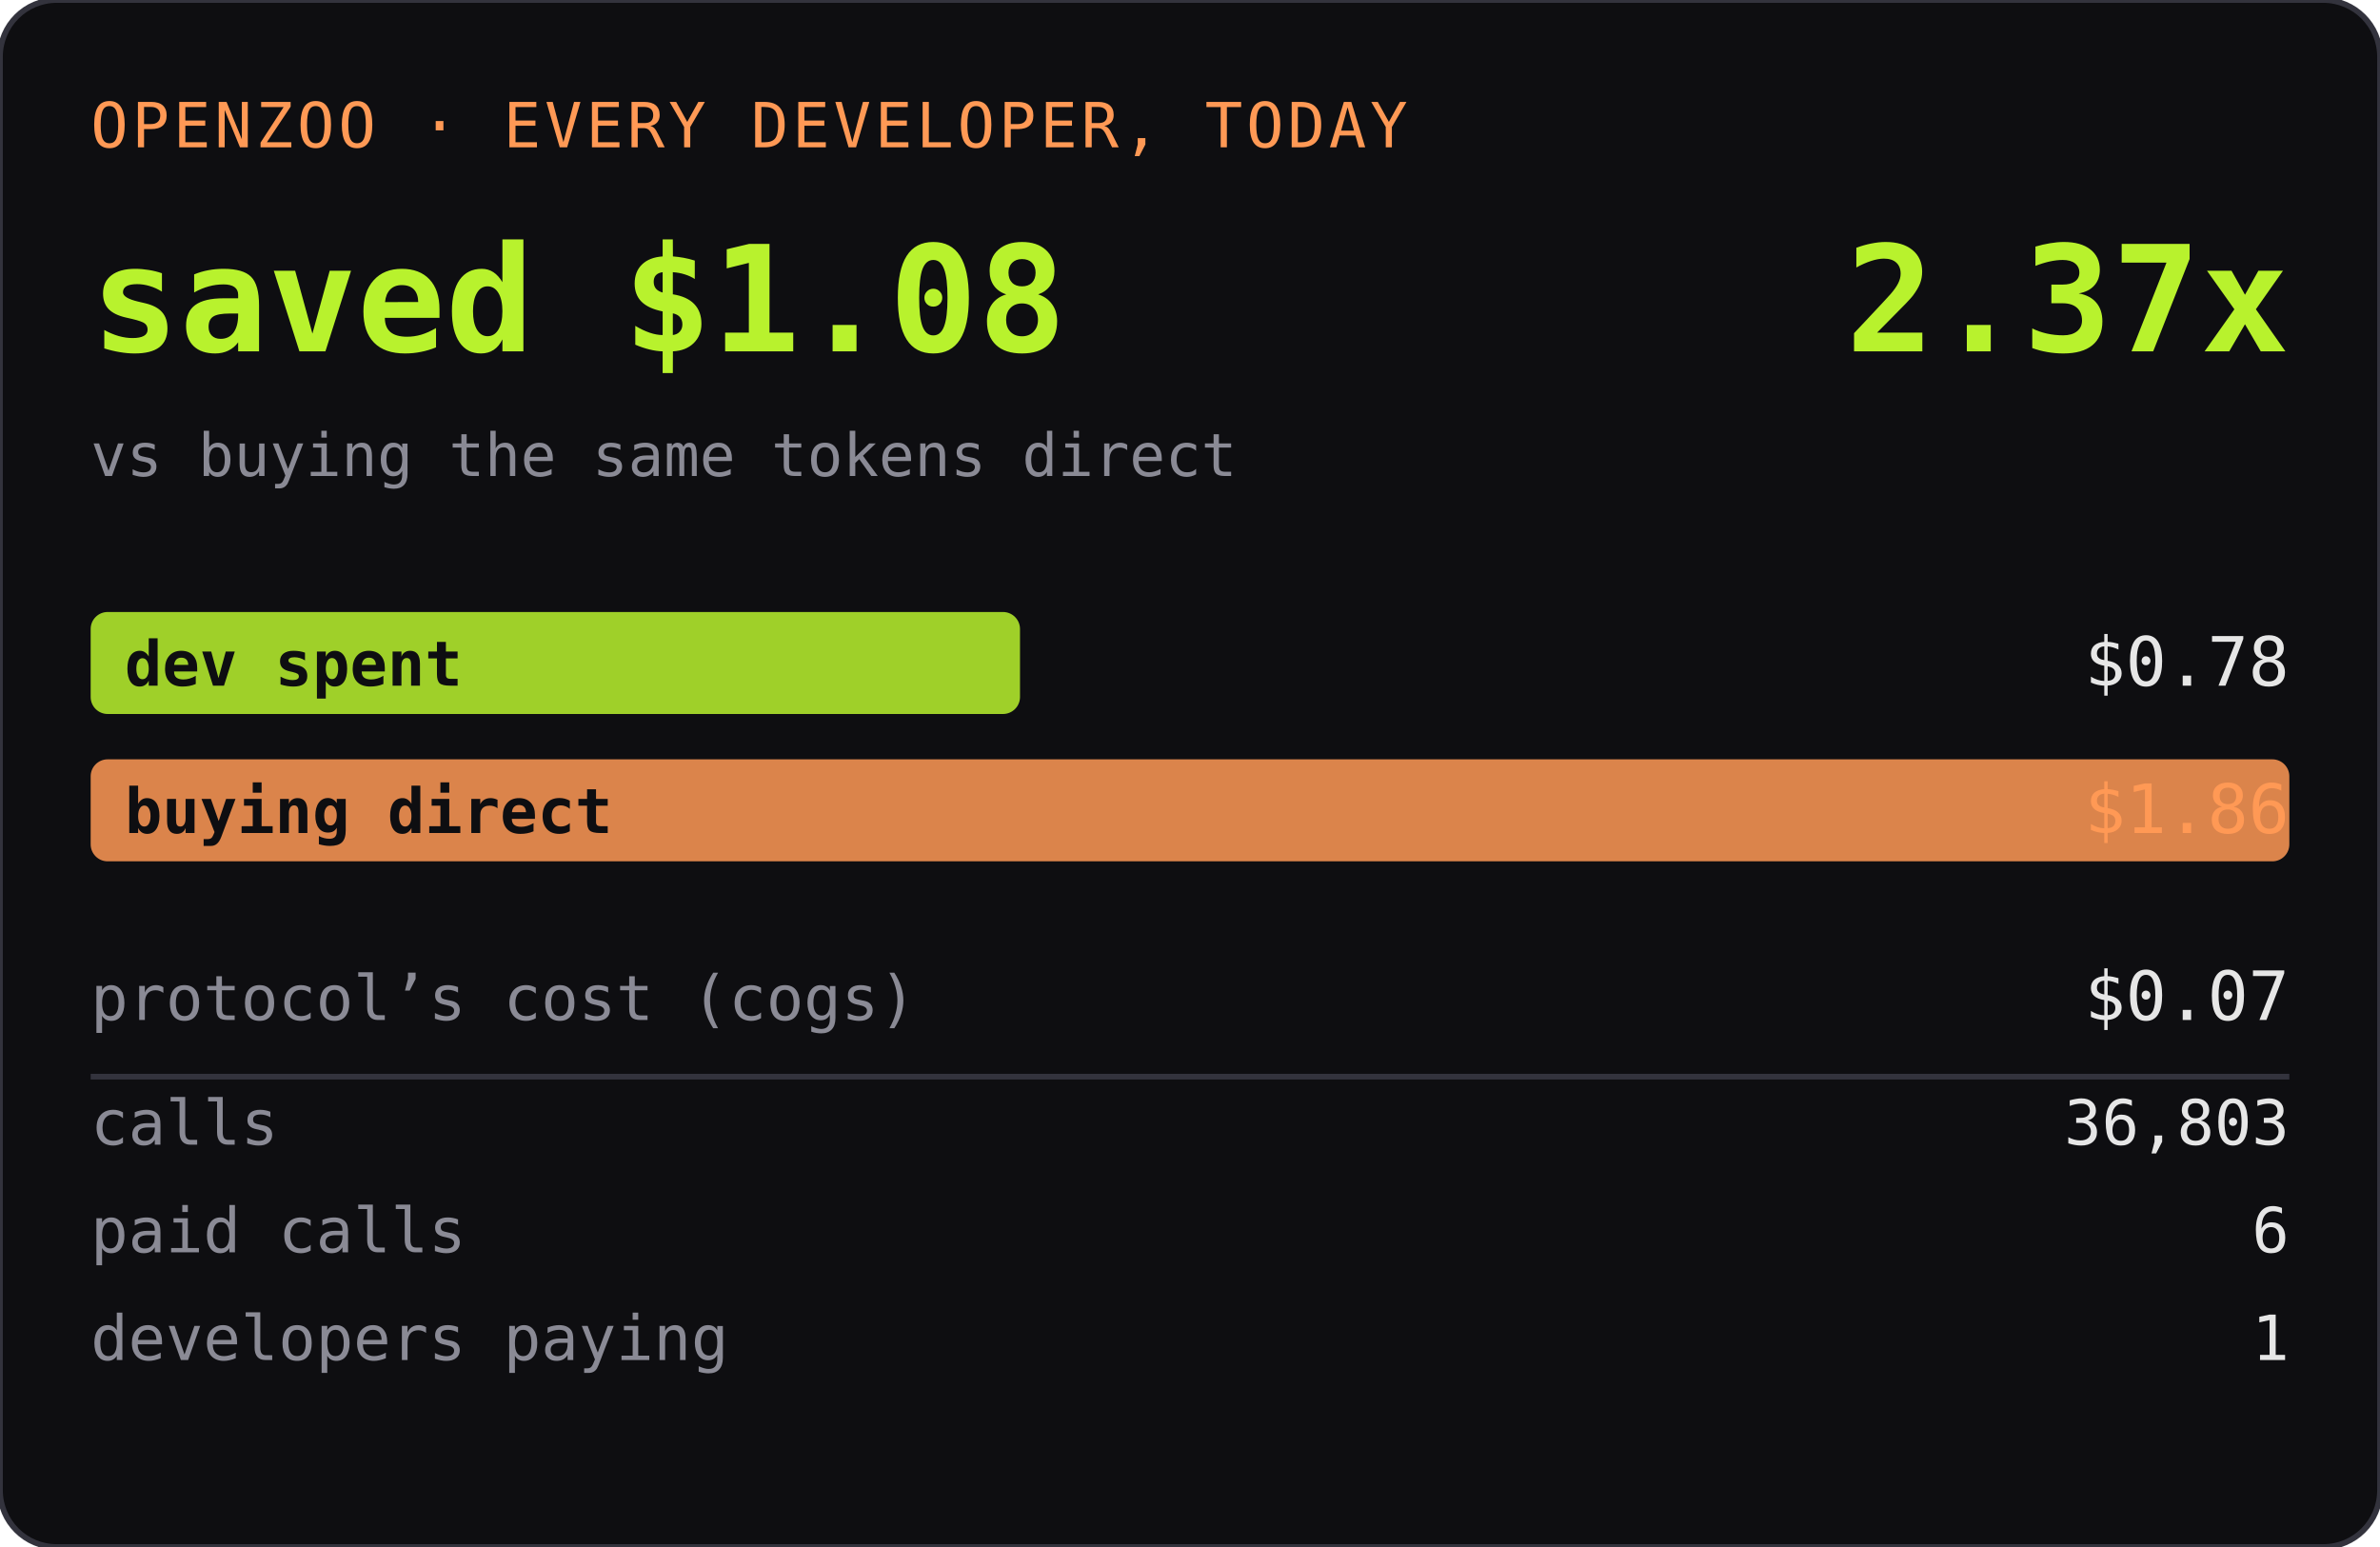
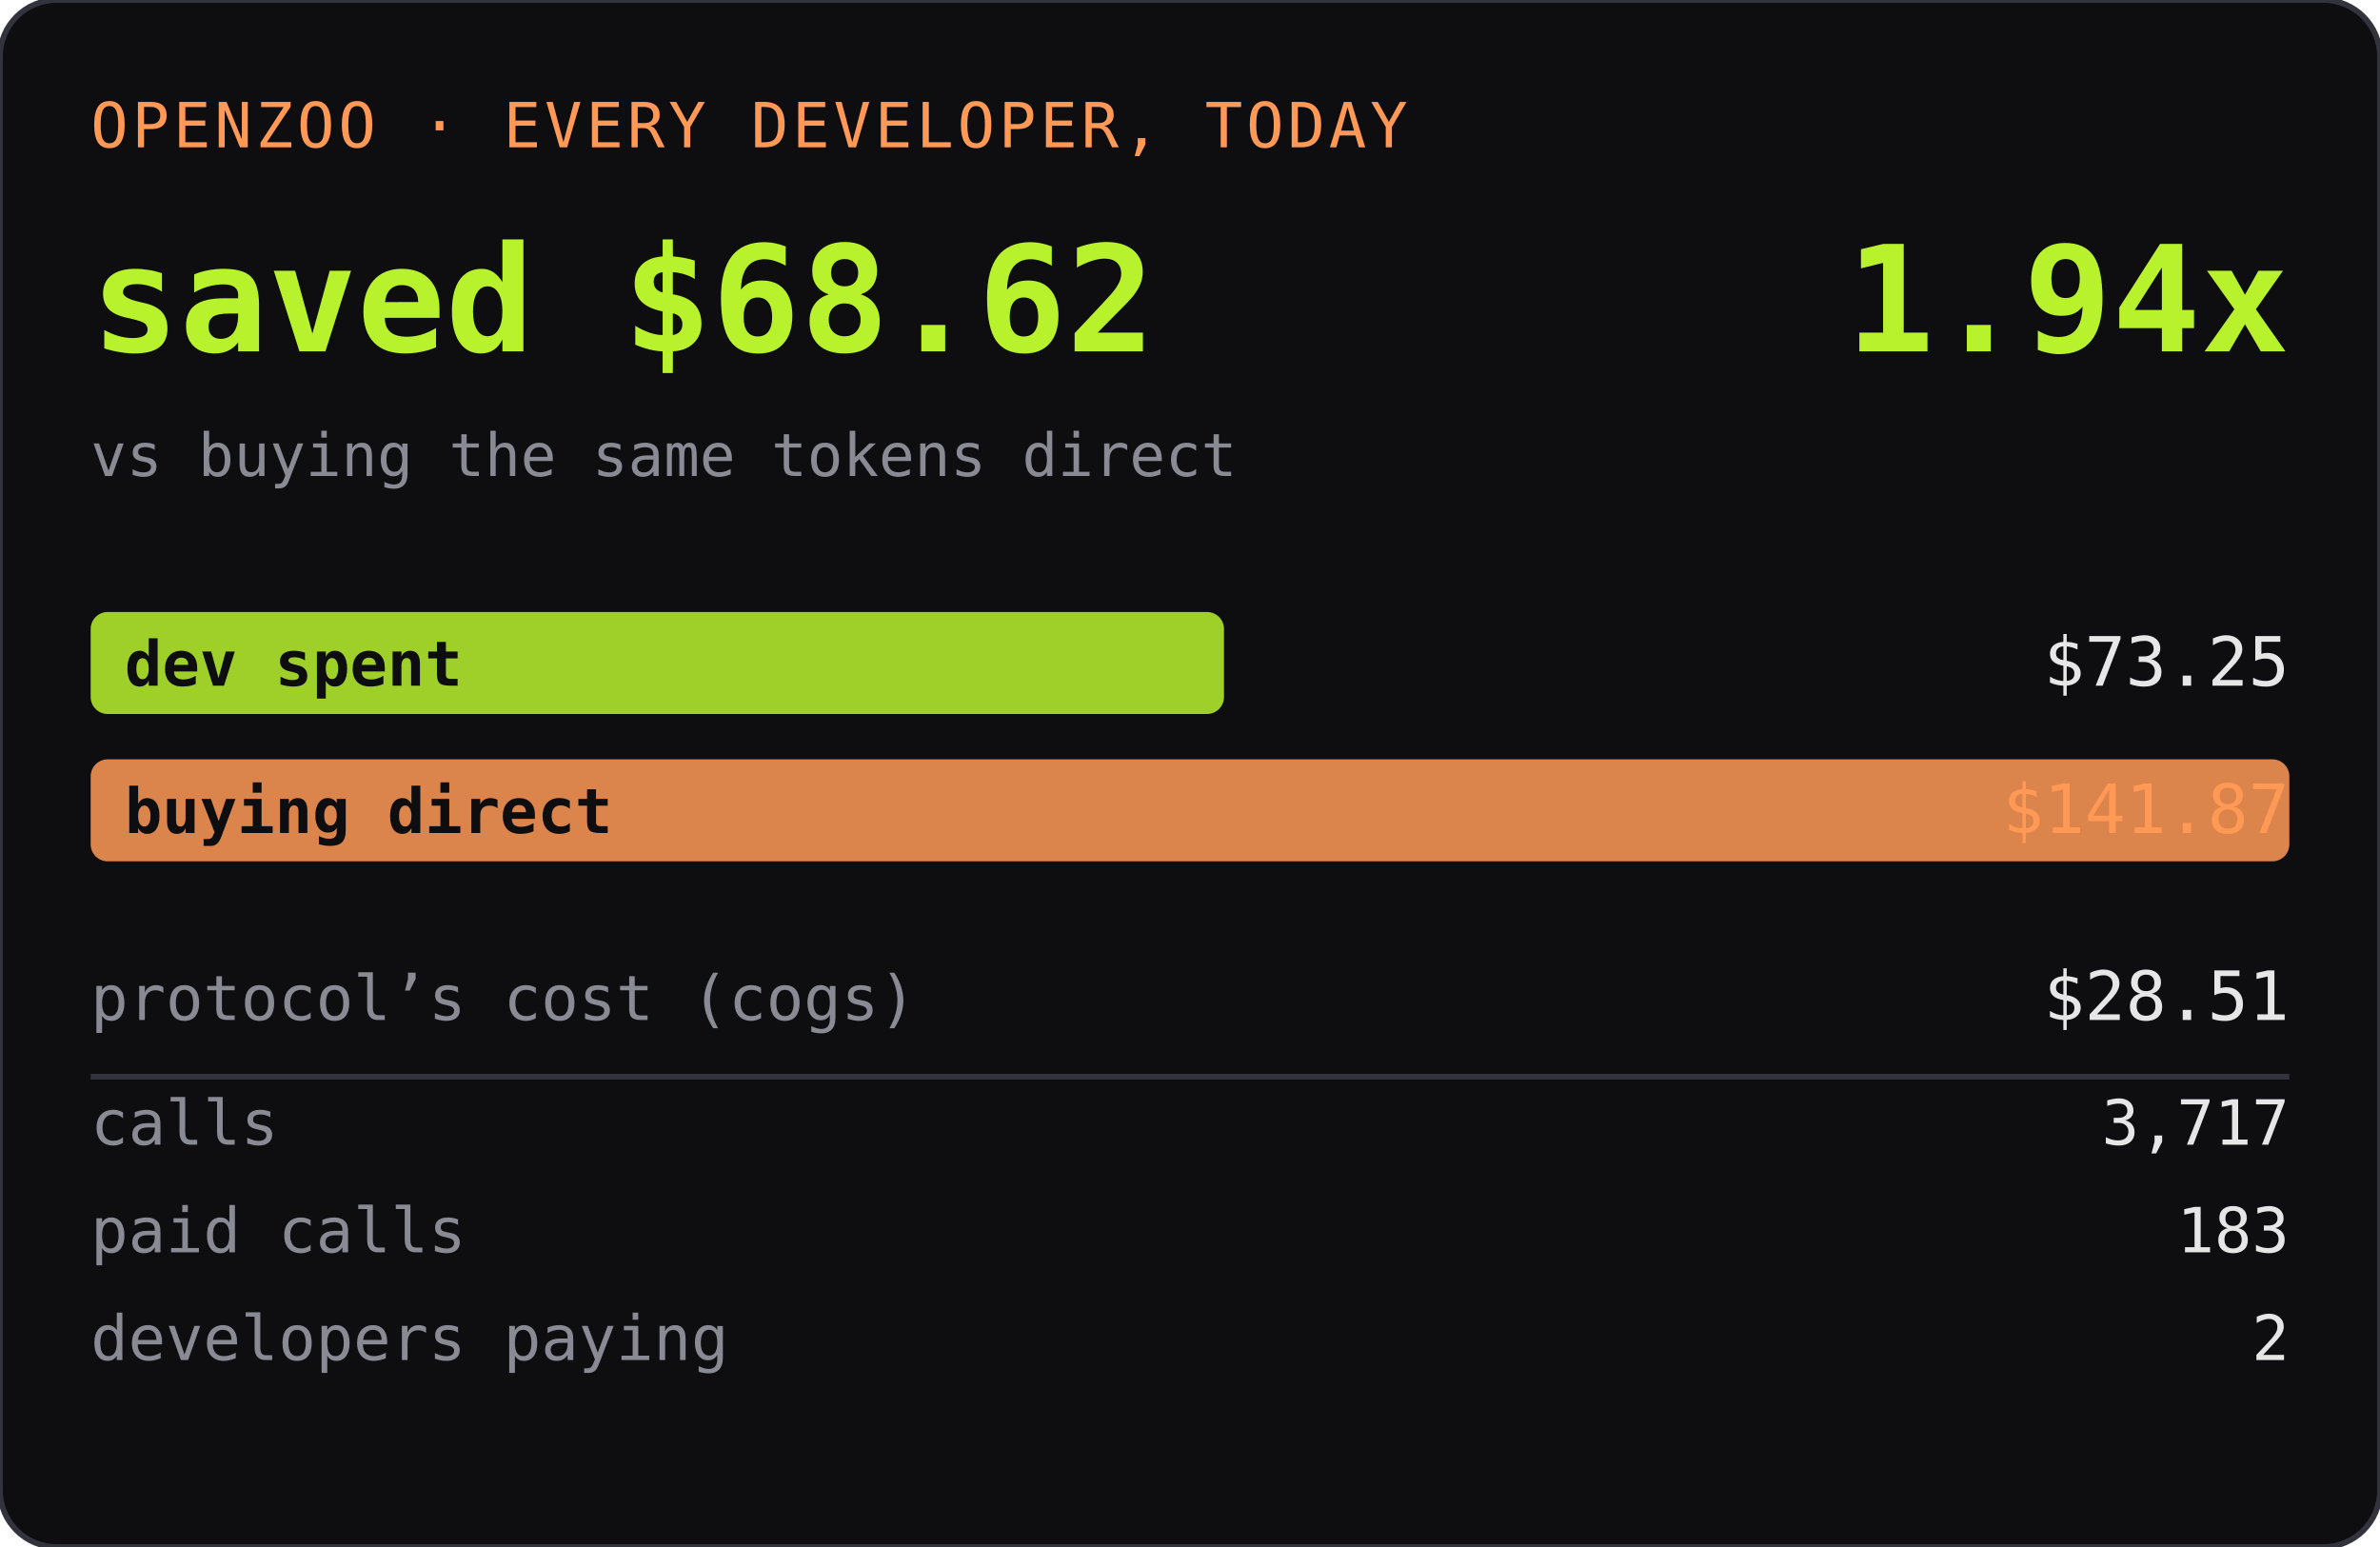
<svg xmlns="http://www.w3.org/2000/svg" width="420" height="273" role="img" aria-label="OPENZOO · EVERY DEVELOPER, TODAY">
  <rect width="420" height="273" rx="10" fill="#0e0e11" />
  <rect width="420" height="273" rx="10" fill="none" stroke="#33333d" />
  <text x="16" y="26" font-family="ui-monospace,SFMono-Regular,Menlo,monospace" font-size="11" fill="#ff9955" letter-spacing="0.06em">OPENZOO · EVERY DEVELOPER, TODAY</text>
-   <text x="16" y="62" font-family="ui-monospace,SFMono-Regular,Menlo,monospace" font-size="26" font-weight="600" fill="#b8f22d">saved $1.08</text>
-   <text x="404" y="62" text-anchor="end" font-family="ui-monospace,SFMono-Regular,Menlo,monospace" font-size="26" font-weight="600" fill="#b8f22d">2.37x</text>
+   <text x="16" y="62" font-family="ui-monospace,SFMono-Regular,Menlo,monospace" font-size="26" font-weight="600" fill="#b8f22d">saved $68.62</text>
+   <text x="404" y="62" text-anchor="end" font-family="ui-monospace,SFMono-Regular,Menlo,monospace" font-size="26" font-weight="600" fill="#b8f22d">1.94x</text>
  <text x="16" y="84" font-family="ui-monospace,SFMono-Regular,Menlo,monospace" font-size="10.5" fill="#8a8a95">vs buying the same tokens direct</text>
-   <rect x="16" y="108" width="164" height="18" rx="3" fill="#b8f22d" opacity="0.85" />
+   <rect x="16" y="108" width="200" height="18" rx="3" fill="#b8f22d" opacity="0.85" />
  <text x="22" y="121" font-family="ui-monospace,SFMono-Regular,Menlo,monospace" font-size="11" fill="#0e0e11" font-weight="600">dev spent</text>
-   <text x="404" y="121" text-anchor="end" font-family="ui-monospace,SFMono-Regular,Menlo,monospace" font-size="12" fill="#e6e6e6">$0.78</text>
+   <text x="404" y="121" text-anchor="end" font-family="ui-monospace,SFMono-Regular,Menlo,monospace" font-size="12" fill="#e6e6e6">$73.25</text>
  <rect x="16" y="134" width="388" height="18" rx="3" fill="#ff9955" opacity="0.85" />
  <text x="22" y="147" font-family="ui-monospace,SFMono-Regular,Menlo,monospace" font-size="11" fill="#0e0e11" font-weight="600">buying direct</text>
-   <text x="404" y="147" text-anchor="end" font-family="ui-monospace,SFMono-Regular,Menlo,monospace" font-size="12" fill="#ff9955">$1.86</text>
+   <text x="404" y="147" text-anchor="end" font-family="ui-monospace,SFMono-Regular,Menlo,monospace" font-size="12" fill="#ff9955">$141.87</text>
  <text x="16" y="180" font-family="ui-monospace,SFMono-Regular,Menlo,monospace" font-size="11" fill="#8a8a95">protocol’s cost (cogs)</text>
-   <text x="404" y="180" text-anchor="end" font-family="ui-monospace,SFMono-Regular,Menlo,monospace" font-size="12" fill="#e6e6e6">$0.07</text>
+   <text x="404" y="180" text-anchor="end" font-family="ui-monospace,SFMono-Regular,Menlo,monospace" font-size="12" fill="#e6e6e6">$28.51</text>
  <line x1="16" y1="190" x2="404" y2="190" stroke="#33333d" />
  <text x="16" y="202" font-family="ui-monospace,SFMono-Regular,Menlo,monospace" font-size="11" fill="#8a8a95">calls</text>
-   <text x="404" y="202" text-anchor="end" font-family="ui-monospace,SFMono-Regular,Menlo,monospace" font-size="11" fill="#e6e6e6">36,803</text>
+   <text x="404" y="202" text-anchor="end" font-family="ui-monospace,SFMono-Regular,Menlo,monospace" font-size="11" fill="#e6e6e6">3,717</text>
  <text x="16" y="221" font-family="ui-monospace,SFMono-Regular,Menlo,monospace" font-size="11" fill="#8a8a95">paid calls</text>
-   <text x="404" y="221" text-anchor="end" font-family="ui-monospace,SFMono-Regular,Menlo,monospace" font-size="11" fill="#e6e6e6">6</text>
+   <text x="404" y="221" text-anchor="end" font-family="ui-monospace,SFMono-Regular,Menlo,monospace" font-size="11" fill="#e6e6e6">183</text>
  <text x="16" y="240" font-family="ui-monospace,SFMono-Regular,Menlo,monospace" font-size="11" fill="#8a8a95">developers paying</text>
-   <text x="404" y="240" text-anchor="end" font-family="ui-monospace,SFMono-Regular,Menlo,monospace" font-size="11" fill="#e6e6e6">1</text>
+   <text x="404" y="240" text-anchor="end" font-family="ui-monospace,SFMono-Regular,Menlo,monospace" font-size="11" fill="#e6e6e6">2</text>
</svg>
